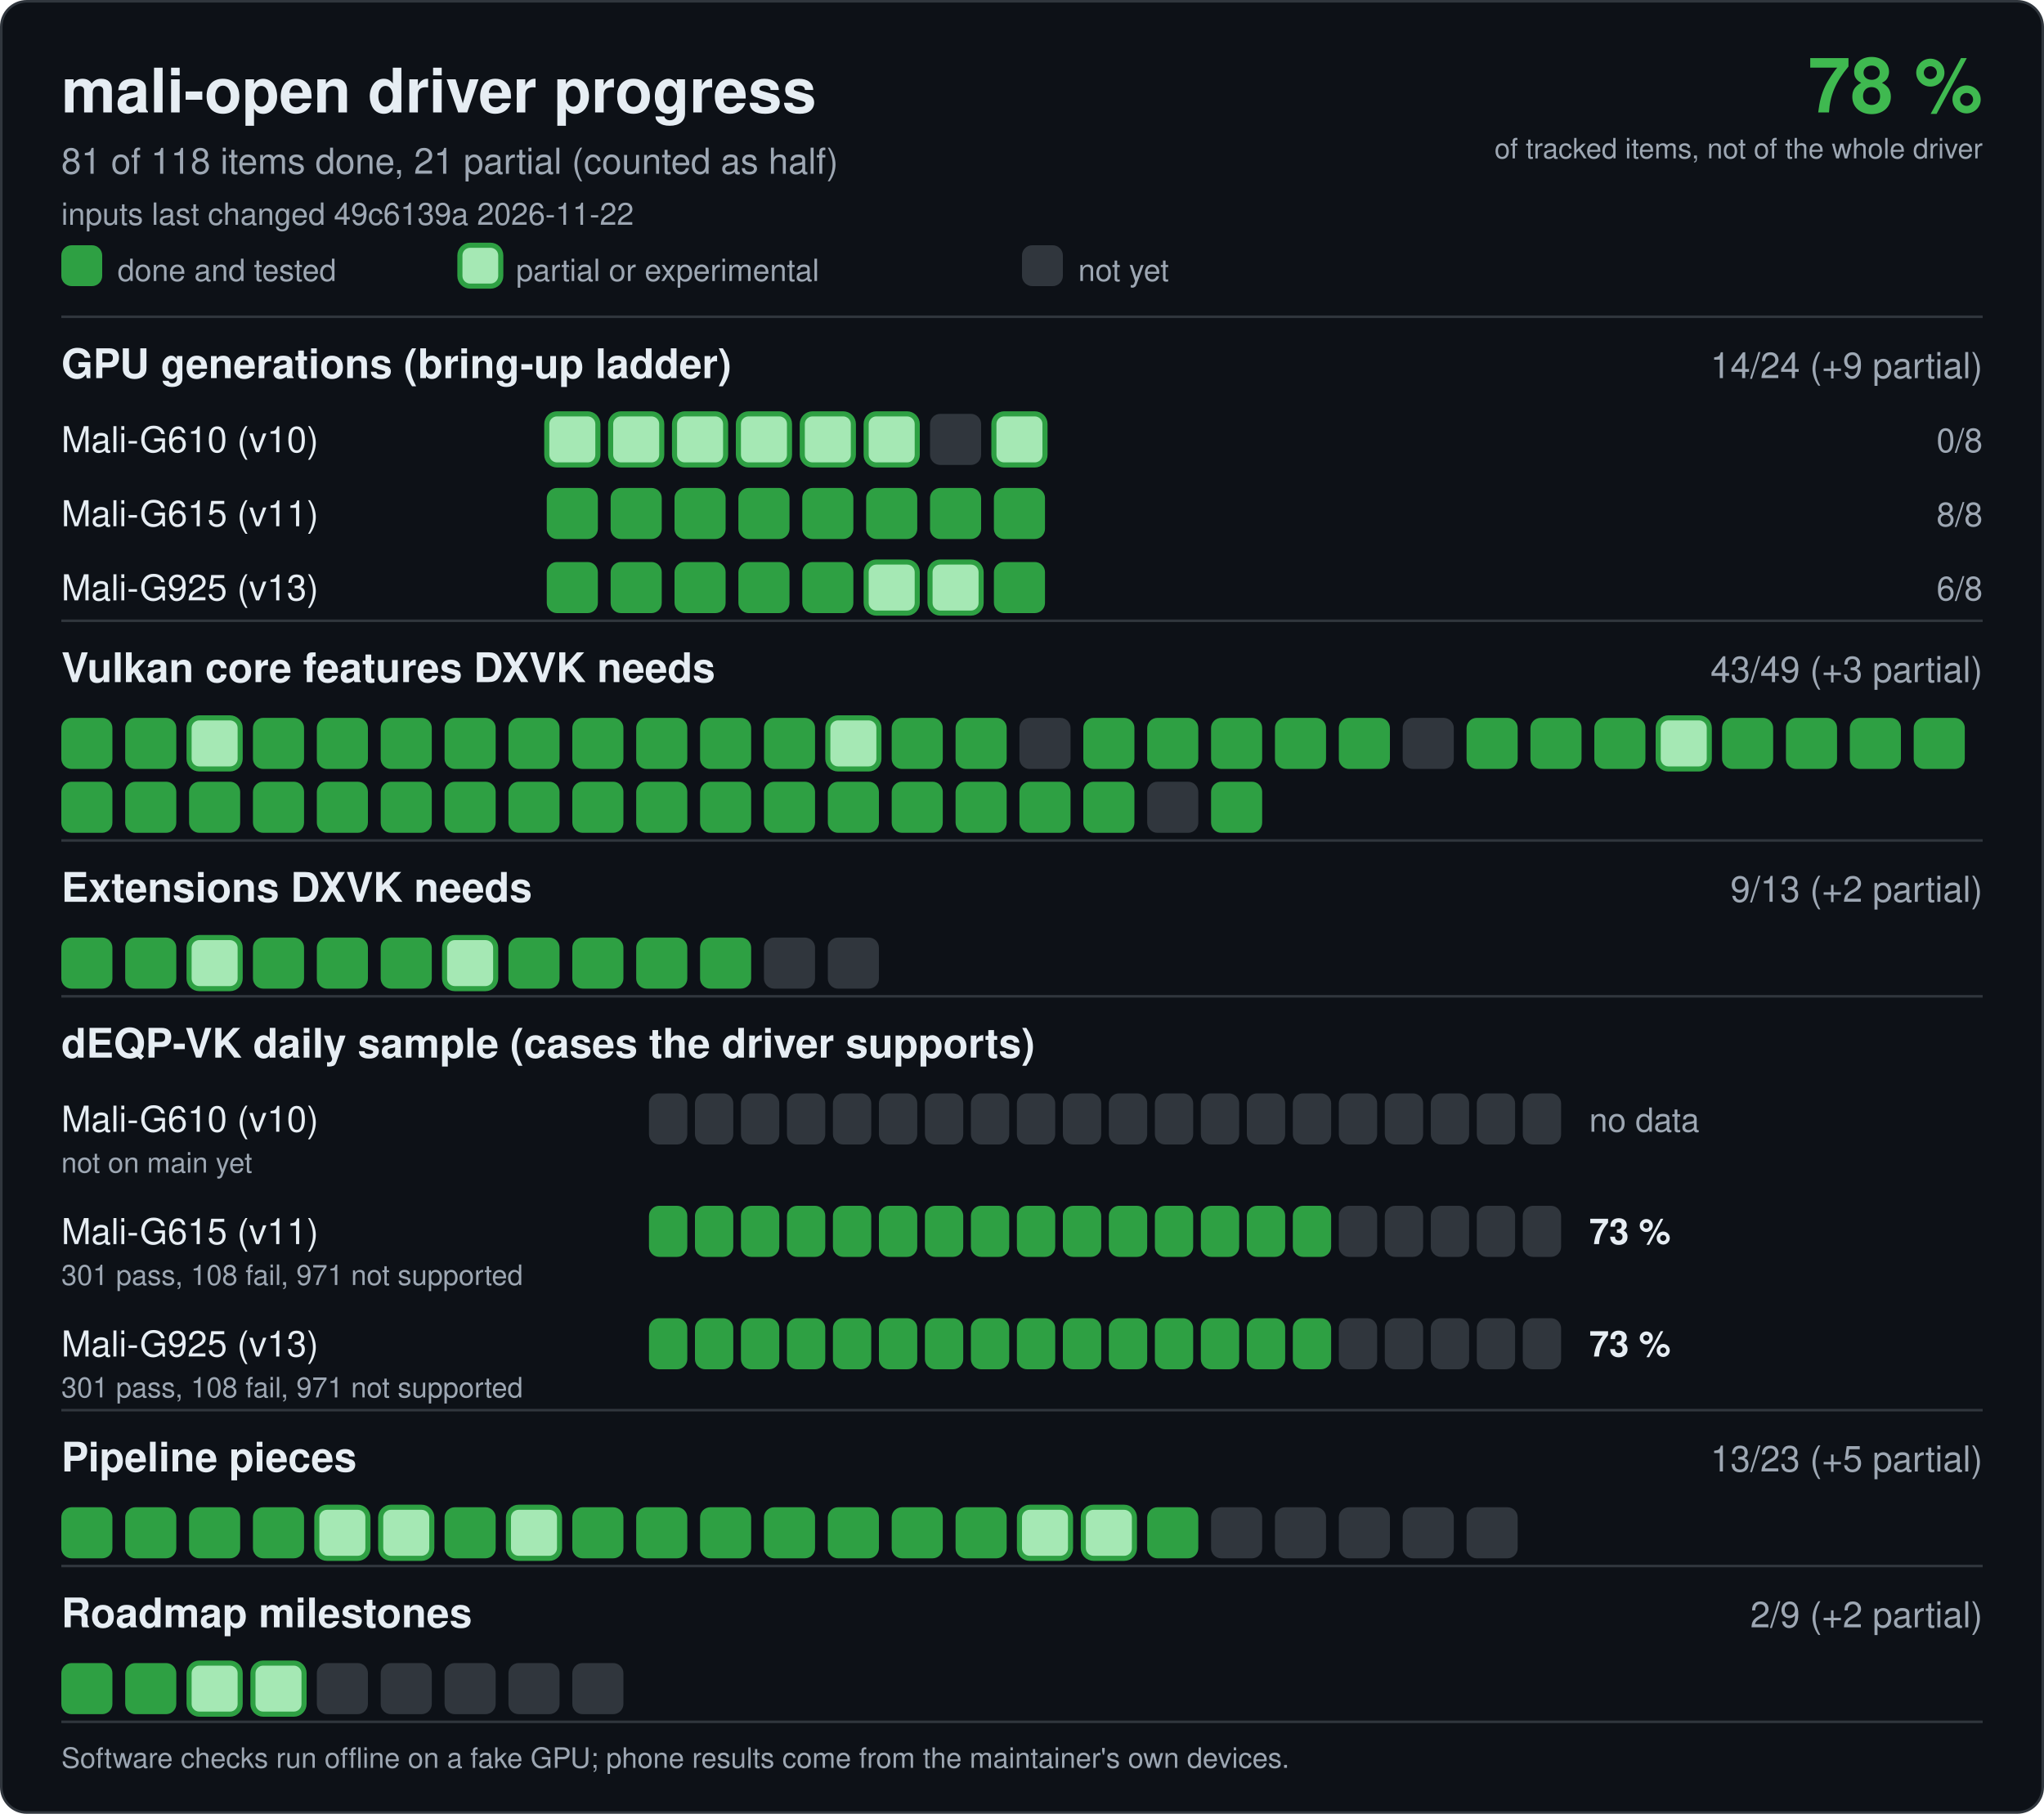
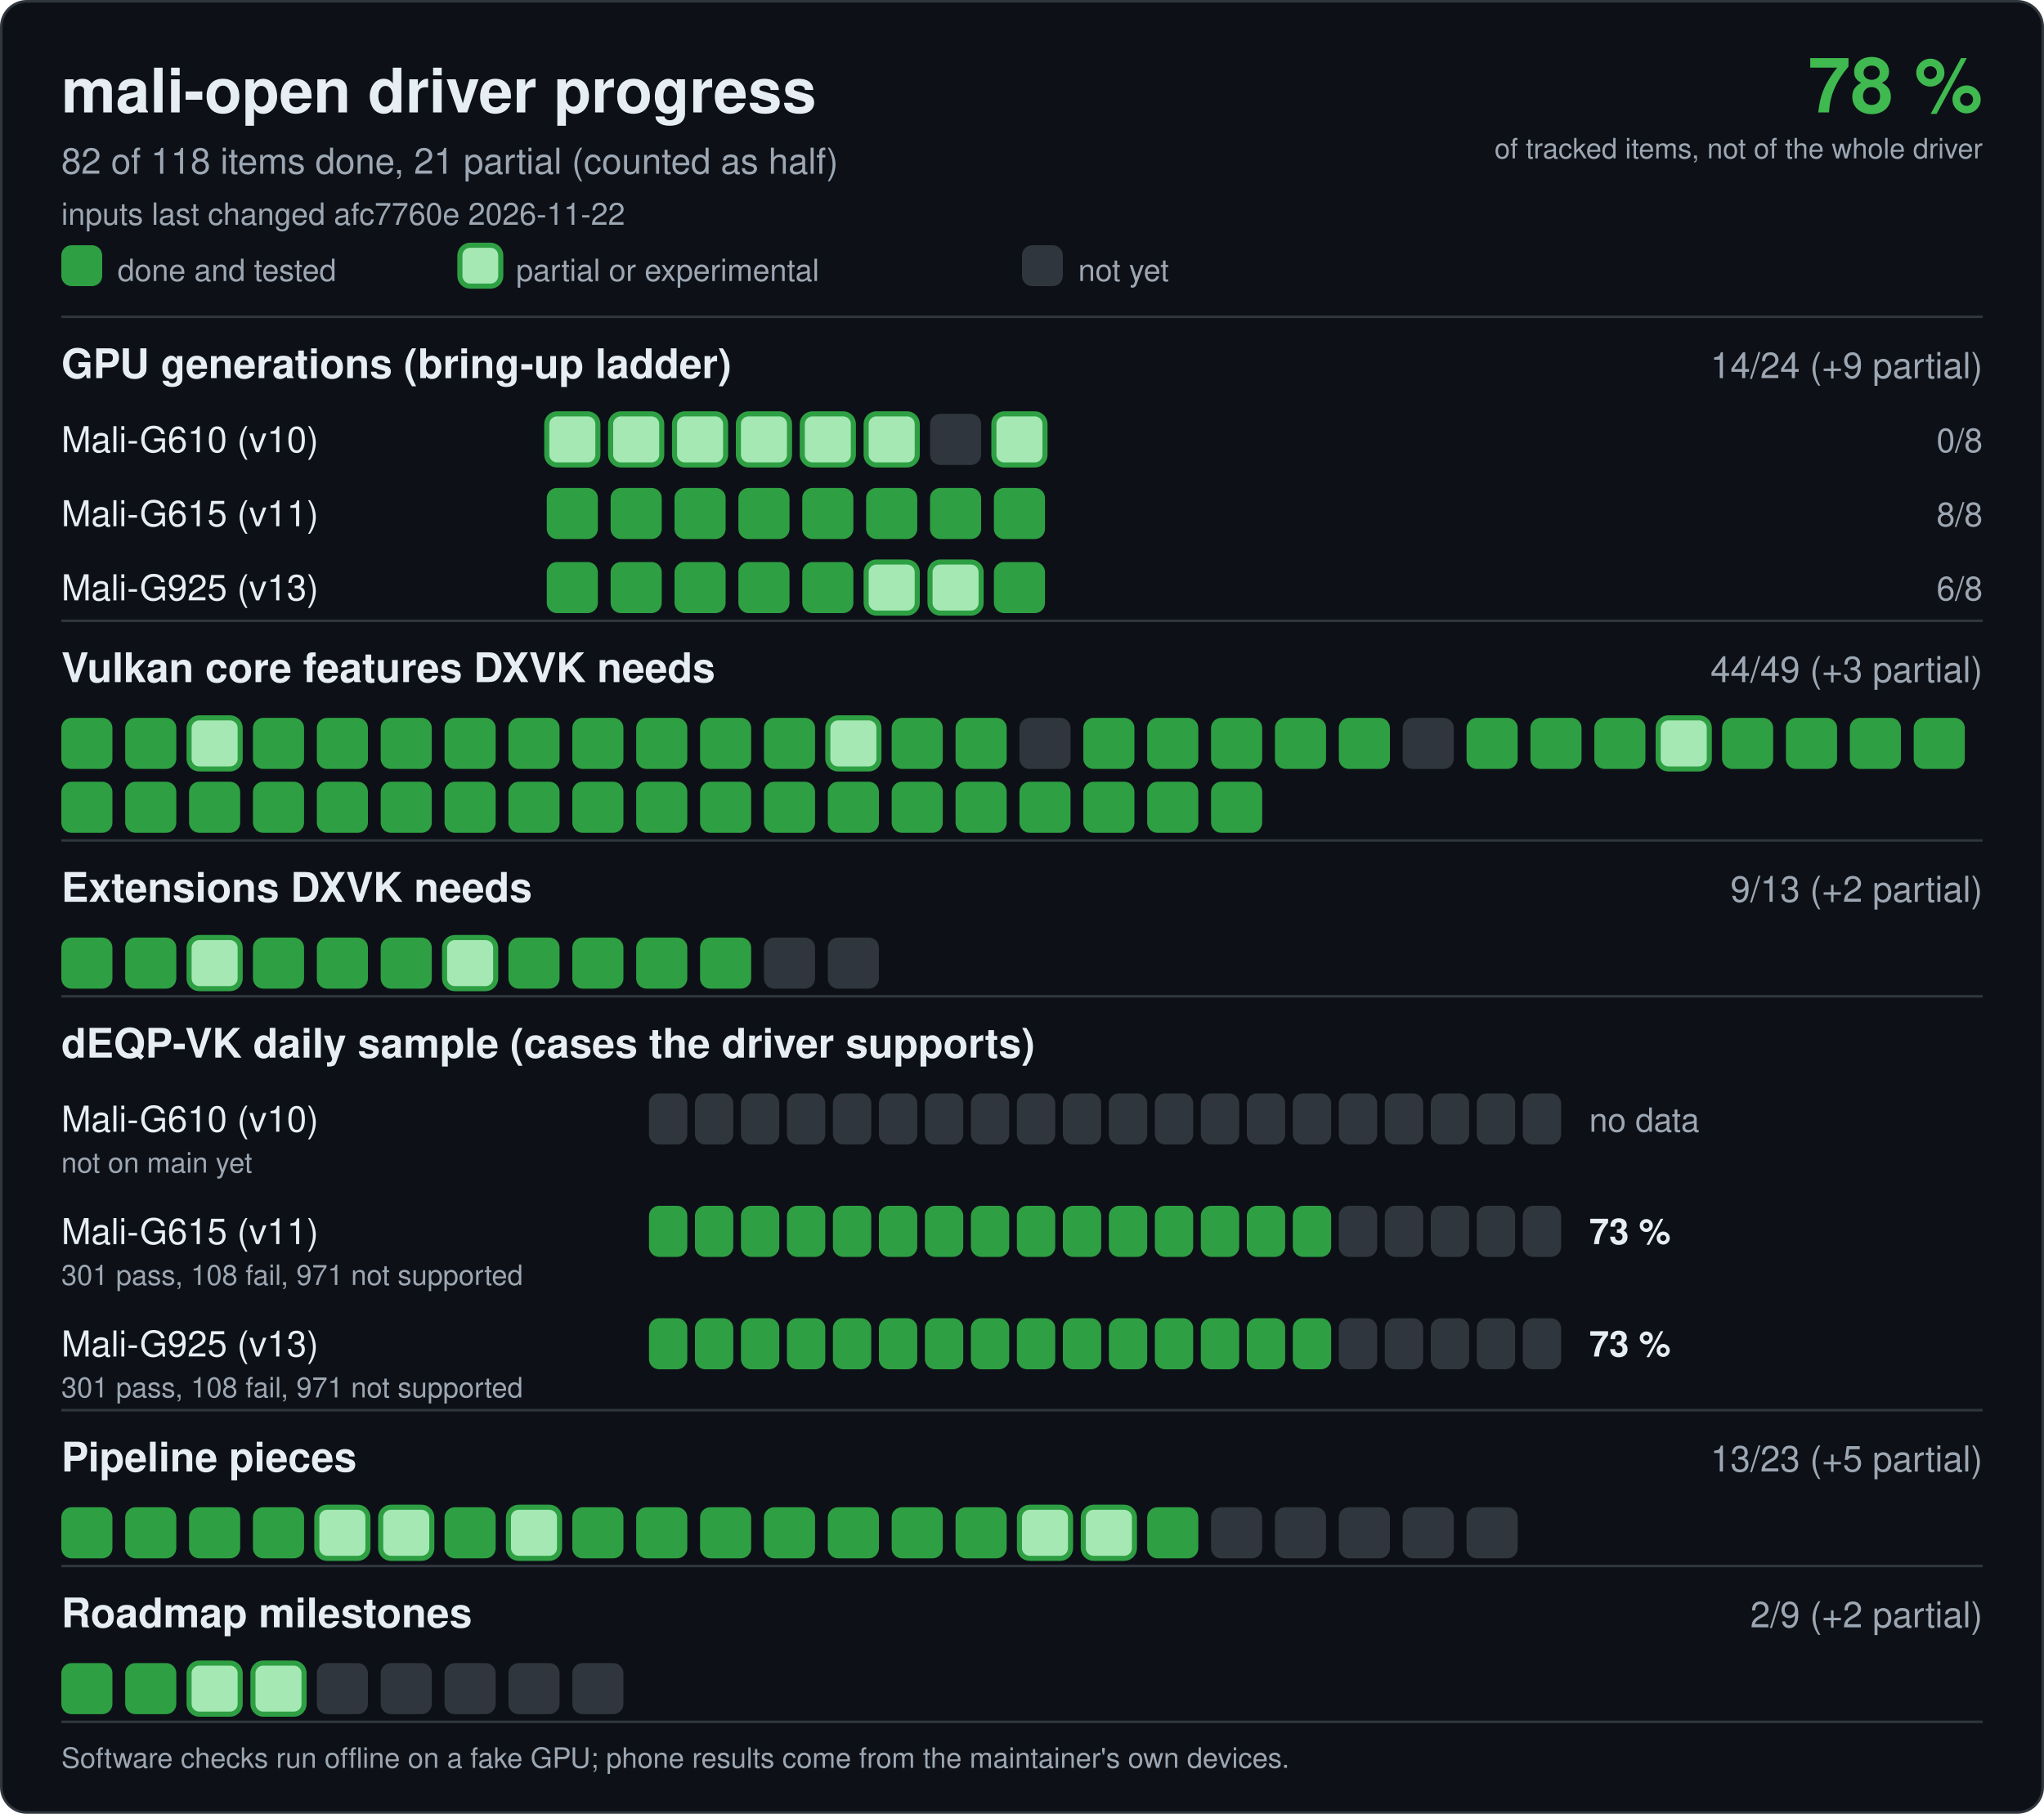
<svg xmlns="http://www.w3.org/2000/svg" width="800" height="710" viewBox="0 0 800 710" font-family="-apple-system,BlinkMacSystemFont,'Segoe UI',Helvetica,Arial,sans-serif" role="img" aria-labelledby="t d">
  <rect x="0.5" y="0.5" width="799" height="709" rx="10" fill="#0d1117" stroke="#30363d" />
  <text x="24" y="44" font-size="24" fill="#e6edf3" font-weight="bold" text-anchor="start">mali-open driver progress</text>
  <text x="776" y="44" font-size="30" fill="#3fb950" font-weight="bold" text-anchor="end">78 %</text>
  <text x="776" y="62" font-size="11" fill="#9da7b3" font-weight="normal" text-anchor="end">of tracked items, not of the whole driver</text>
-   <text x="24" y="68" font-size="14" fill="#9da7b3" font-weight="normal" text-anchor="start">81 of 118 items done, 21 partial (counted as half)</text>
-   <text x="24" y="88" font-size="12" fill="#9da7b3">inputs last changed 49c6139a 2026-11-22</text>
+   <text x="24" y="68" font-size="14" fill="#9da7b3" font-weight="normal" text-anchor="start">82 of 118 items done, 21 partial (counted as half)</text>
+   <text x="24" y="88" font-size="12" fill="#9da7b3">inputs last changed afc7760e 2026-11-22</text>
  <rect x="24" y="96" width="16" height="16" rx="4" fill="#2ea043" />
  <text x="46" y="110" font-size="12" fill="#9da7b3" font-weight="normal" text-anchor="start">done and tested</text>
  <rect x="180" y="96" width="16" height="16" rx="4" fill="#a5e8b4" stroke="#2ea043" stroke-width="2" />
  <text x="202" y="110" font-size="12" fill="#9da7b3" font-weight="normal" text-anchor="start">partial or experimental</text>
  <rect x="400" y="96" width="16" height="16" rx="4" fill="#30363d" />
  <text x="422" y="110" font-size="12" fill="#9da7b3" font-weight="normal" text-anchor="start">not yet</text>
  <line x1="24" y1="124" x2="776" y2="124" stroke="#30363d" />
  <text x="24" y="148" font-size="16" fill="#e6edf3" font-weight="bold" text-anchor="start">GPU generations (bring-up ladder)</text>
  <text x="776" y="148" font-size="14" fill="#9da7b3" font-weight="normal" text-anchor="end">14/24 (+9 partial)</text>
  <text x="24" y="177" font-size="14" fill="#e6edf3" font-weight="normal" text-anchor="start">Mali-G610 (v10)</text>
  <rect x="214" y="162" width="20" height="20" rx="4" fill="#a5e8b4" stroke="#2ea043" stroke-width="2" />
  <rect x="239" y="162" width="20" height="20" rx="4" fill="#a5e8b4" stroke="#2ea043" stroke-width="2" />
  <rect x="264" y="162" width="20" height="20" rx="4" fill="#a5e8b4" stroke="#2ea043" stroke-width="2" />
  <rect x="289" y="162" width="20" height="20" rx="4" fill="#a5e8b4" stroke="#2ea043" stroke-width="2" />
  <rect x="314" y="162" width="20" height="20" rx="4" fill="#a5e8b4" stroke="#2ea043" stroke-width="2" />
  <rect x="339" y="162" width="20" height="20" rx="4" fill="#a5e8b4" stroke="#2ea043" stroke-width="2" />
  <rect x="364" y="162" width="20" height="20" rx="4" fill="#30363d" />
  <rect x="389" y="162" width="20" height="20" rx="4" fill="#a5e8b4" stroke="#2ea043" stroke-width="2" />
  <text x="776" y="177" font-size="13" fill="#9da7b3" font-weight="normal" text-anchor="end">0/8</text>
  <text x="24" y="206" font-size="14" fill="#e6edf3" font-weight="normal" text-anchor="start">Mali-G615 (v11)</text>
  <rect x="214" y="191" width="20" height="20" rx="4" fill="#2ea043" />
  <rect x="239" y="191" width="20" height="20" rx="4" fill="#2ea043" />
  <rect x="264" y="191" width="20" height="20" rx="4" fill="#2ea043" />
  <rect x="289" y="191" width="20" height="20" rx="4" fill="#2ea043" />
  <rect x="314" y="191" width="20" height="20" rx="4" fill="#2ea043" />
  <rect x="339" y="191" width="20" height="20" rx="4" fill="#2ea043" />
  <rect x="364" y="191" width="20" height="20" rx="4" fill="#2ea043" />
  <rect x="389" y="191" width="20" height="20" rx="4" fill="#2ea043" />
  <text x="776" y="206" font-size="13" fill="#9da7b3" font-weight="normal" text-anchor="end">8/8</text>
  <text x="24" y="235" font-size="14" fill="#e6edf3" font-weight="normal" text-anchor="start">Mali-G925 (v13)</text>
  <rect x="214" y="220" width="20" height="20" rx="4" fill="#2ea043" />
  <rect x="239" y="220" width="20" height="20" rx="4" fill="#2ea043" />
  <rect x="264" y="220" width="20" height="20" rx="4" fill="#2ea043" />
  <rect x="289" y="220" width="20" height="20" rx="4" fill="#2ea043" />
  <rect x="314" y="220" width="20" height="20" rx="4" fill="#2ea043" />
  <rect x="339" y="220" width="20" height="20" rx="4" fill="#a5e8b4" stroke="#2ea043" stroke-width="2" />
  <rect x="364" y="220" width="20" height="20" rx="4" fill="#a5e8b4" stroke="#2ea043" stroke-width="2" />
  <rect x="389" y="220" width="20" height="20" rx="4" fill="#2ea043" />
  <text x="776" y="235" font-size="13" fill="#9da7b3" font-weight="normal" text-anchor="end">6/8</text>
  <line x1="24" y1="243" x2="776" y2="243" stroke="#30363d" />
  <text x="24" y="267" font-size="16" fill="#e6edf3" font-weight="bold" text-anchor="start">Vulkan core features DXVK needs</text>
-   <text x="776" y="267" font-size="14" fill="#9da7b3" font-weight="normal" text-anchor="end">43/49 (+3 partial)</text>
+   <text x="776" y="267" font-size="14" fill="#9da7b3" font-weight="normal" text-anchor="end">44/49 (+3 partial)</text>
  <rect x="24" y="281" width="20" height="20" rx="4" fill="#2ea043" />
  <rect x="49" y="281" width="20" height="20" rx="4" fill="#2ea043" />
  <rect x="74" y="281" width="20" height="20" rx="4" fill="#a5e8b4" stroke="#2ea043" stroke-width="2" />
  <rect x="99" y="281" width="20" height="20" rx="4" fill="#2ea043" />
  <rect x="124" y="281" width="20" height="20" rx="4" fill="#2ea043" />
  <rect x="149" y="281" width="20" height="20" rx="4" fill="#2ea043" />
  <rect x="174" y="281" width="20" height="20" rx="4" fill="#2ea043" />
  <rect x="199" y="281" width="20" height="20" rx="4" fill="#2ea043" />
  <rect x="224" y="281" width="20" height="20" rx="4" fill="#2ea043" />
  <rect x="249" y="281" width="20" height="20" rx="4" fill="#2ea043" />
  <rect x="274" y="281" width="20" height="20" rx="4" fill="#2ea043" />
  <rect x="299" y="281" width="20" height="20" rx="4" fill="#2ea043" />
  <rect x="324" y="281" width="20" height="20" rx="4" fill="#a5e8b4" stroke="#2ea043" stroke-width="2" />
  <rect x="349" y="281" width="20" height="20" rx="4" fill="#2ea043" />
  <rect x="374" y="281" width="20" height="20" rx="4" fill="#2ea043" />
  <rect x="399" y="281" width="20" height="20" rx="4" fill="#30363d" />
  <rect x="424" y="281" width="20" height="20" rx="4" fill="#2ea043" />
  <rect x="449" y="281" width="20" height="20" rx="4" fill="#2ea043" />
  <rect x="474" y="281" width="20" height="20" rx="4" fill="#2ea043" />
  <rect x="499" y="281" width="20" height="20" rx="4" fill="#2ea043" />
  <rect x="524" y="281" width="20" height="20" rx="4" fill="#2ea043" />
  <rect x="549" y="281" width="20" height="20" rx="4" fill="#30363d" />
  <rect x="574" y="281" width="20" height="20" rx="4" fill="#2ea043" />
  <rect x="599" y="281" width="20" height="20" rx="4" fill="#2ea043" />
  <rect x="624" y="281" width="20" height="20" rx="4" fill="#2ea043" />
  <rect x="649" y="281" width="20" height="20" rx="4" fill="#a5e8b4" stroke="#2ea043" stroke-width="2" />
  <rect x="674" y="281" width="20" height="20" rx="4" fill="#2ea043" />
  <rect x="699" y="281" width="20" height="20" rx="4" fill="#2ea043" />
  <rect x="724" y="281" width="20" height="20" rx="4" fill="#2ea043" />
  <rect x="749" y="281" width="20" height="20" rx="4" fill="#2ea043" />
  <rect x="24" y="306" width="20" height="20" rx="4" fill="#2ea043" />
  <rect x="49" y="306" width="20" height="20" rx="4" fill="#2ea043" />
  <rect x="74" y="306" width="20" height="20" rx="4" fill="#2ea043" />
  <rect x="99" y="306" width="20" height="20" rx="4" fill="#2ea043" />
  <rect x="124" y="306" width="20" height="20" rx="4" fill="#2ea043" />
  <rect x="149" y="306" width="20" height="20" rx="4" fill="#2ea043" />
  <rect x="174" y="306" width="20" height="20" rx="4" fill="#2ea043" />
  <rect x="199" y="306" width="20" height="20" rx="4" fill="#2ea043" />
  <rect x="224" y="306" width="20" height="20" rx="4" fill="#2ea043" />
  <rect x="249" y="306" width="20" height="20" rx="4" fill="#2ea043" />
  <rect x="274" y="306" width="20" height="20" rx="4" fill="#2ea043" />
  <rect x="299" y="306" width="20" height="20" rx="4" fill="#2ea043" />
  <rect x="324" y="306" width="20" height="20" rx="4" fill="#2ea043" />
  <rect x="349" y="306" width="20" height="20" rx="4" fill="#2ea043" />
  <rect x="374" y="306" width="20" height="20" rx="4" fill="#2ea043" />
  <rect x="399" y="306" width="20" height="20" rx="4" fill="#2ea043" />
  <rect x="424" y="306" width="20" height="20" rx="4" fill="#2ea043" />
-   <rect x="449" y="306" width="20" height="20" rx="4" fill="#30363d" />
+   <rect x="449" y="306" width="20" height="20" rx="4" fill="#2ea043" />
  <rect x="474" y="306" width="20" height="20" rx="4" fill="#2ea043" />
  <line x1="24" y1="329" x2="776" y2="329" stroke="#30363d" />
  <text x="24" y="353" font-size="16" fill="#e6edf3" font-weight="bold" text-anchor="start">Extensions DXVK needs</text>
  <text x="776" y="353" font-size="14" fill="#9da7b3" font-weight="normal" text-anchor="end">9/13 (+2 partial)</text>
  <rect x="24" y="367" width="20" height="20" rx="4" fill="#2ea043" />
  <rect x="49" y="367" width="20" height="20" rx="4" fill="#2ea043" />
  <rect x="74" y="367" width="20" height="20" rx="4" fill="#a5e8b4" stroke="#2ea043" stroke-width="2" />
  <rect x="99" y="367" width="20" height="20" rx="4" fill="#2ea043" />
  <rect x="124" y="367" width="20" height="20" rx="4" fill="#2ea043" />
  <rect x="149" y="367" width="20" height="20" rx="4" fill="#2ea043" />
  <rect x="174" y="367" width="20" height="20" rx="4" fill="#a5e8b4" stroke="#2ea043" stroke-width="2" />
  <rect x="199" y="367" width="20" height="20" rx="4" fill="#2ea043" />
  <rect x="224" y="367" width="20" height="20" rx="4" fill="#2ea043" />
  <rect x="249" y="367" width="20" height="20" rx="4" fill="#2ea043" />
  <rect x="274" y="367" width="20" height="20" rx="4" fill="#2ea043" />
  <rect x="299" y="367" width="20" height="20" rx="4" fill="#30363d" />
  <rect x="324" y="367" width="20" height="20" rx="4" fill="#30363d" />
  <line x1="24" y1="390" x2="776" y2="390" stroke="#30363d" />
  <text x="24" y="414" font-size="16" fill="#e6edf3" font-weight="bold" text-anchor="start">dEQP-VK daily sample (cases the driver supports)</text>
  <text x="24" y="443" font-size="14" fill="#e6edf3" font-weight="normal" text-anchor="start">Mali-G610 (v10)</text>
  <rect x="254" y="428" width="15" height="20" rx="4" fill="#30363d" />
  <rect x="272" y="428" width="15" height="20" rx="4" fill="#30363d" />
  <rect x="290" y="428" width="15" height="20" rx="4" fill="#30363d" />
  <rect x="308" y="428" width="15" height="20" rx="4" fill="#30363d" />
  <rect x="326" y="428" width="15" height="20" rx="4" fill="#30363d" />
  <rect x="344" y="428" width="15" height="20" rx="4" fill="#30363d" />
  <rect x="362" y="428" width="15" height="20" rx="4" fill="#30363d" />
  <rect x="380" y="428" width="15" height="20" rx="4" fill="#30363d" />
  <rect x="398" y="428" width="15" height="20" rx="4" fill="#30363d" />
  <rect x="416" y="428" width="15" height="20" rx="4" fill="#30363d" />
  <rect x="434" y="428" width="15" height="20" rx="4" fill="#30363d" />
  <rect x="452" y="428" width="15" height="20" rx="4" fill="#30363d" />
  <rect x="470" y="428" width="15" height="20" rx="4" fill="#30363d" />
  <rect x="488" y="428" width="15" height="20" rx="4" fill="#30363d" />
  <rect x="506" y="428" width="15" height="20" rx="4" fill="#30363d" />
  <rect x="524" y="428" width="15" height="20" rx="4" fill="#30363d" />
  <rect x="542" y="428" width="15" height="20" rx="4" fill="#30363d" />
  <rect x="560" y="428" width="15" height="20" rx="4" fill="#30363d" />
  <rect x="578" y="428" width="15" height="20" rx="4" fill="#30363d" />
  <rect x="596" y="428" width="15" height="20" rx="4" fill="#30363d" />
  <text x="622" y="443" font-size="13" fill="#9da7b3" font-weight="normal" text-anchor="start">no data</text>
  <text x="24" y="459" font-size="11" fill="#9da7b3" font-weight="normal" text-anchor="start">not on main yet</text>
  <text x="24" y="487" font-size="14" fill="#e6edf3" font-weight="normal" text-anchor="start">Mali-G615 (v11)</text>
  <rect x="254" y="472" width="15" height="20" rx="4" fill="#2ea043" />
  <rect x="272" y="472" width="15" height="20" rx="4" fill="#2ea043" />
  <rect x="290" y="472" width="15" height="20" rx="4" fill="#2ea043" />
  <rect x="308" y="472" width="15" height="20" rx="4" fill="#2ea043" />
  <rect x="326" y="472" width="15" height="20" rx="4" fill="#2ea043" />
  <rect x="344" y="472" width="15" height="20" rx="4" fill="#2ea043" />
  <rect x="362" y="472" width="15" height="20" rx="4" fill="#2ea043" />
  <rect x="380" y="472" width="15" height="20" rx="4" fill="#2ea043" />
  <rect x="398" y="472" width="15" height="20" rx="4" fill="#2ea043" />
  <rect x="416" y="472" width="15" height="20" rx="4" fill="#2ea043" />
  <rect x="434" y="472" width="15" height="20" rx="4" fill="#2ea043" />
  <rect x="452" y="472" width="15" height="20" rx="4" fill="#2ea043" />
  <rect x="470" y="472" width="15" height="20" rx="4" fill="#2ea043" />
  <rect x="488" y="472" width="15" height="20" rx="4" fill="#2ea043" />
  <rect x="506" y="472" width="15" height="20" rx="4" fill="#2ea043" />
  <rect x="524" y="472" width="15" height="20" rx="4" fill="#30363d" />
  <rect x="542" y="472" width="15" height="20" rx="4" fill="#30363d" />
  <rect x="560" y="472" width="15" height="20" rx="4" fill="#30363d" />
  <rect x="578" y="472" width="15" height="20" rx="4" fill="#30363d" />
  <rect x="596" y="472" width="15" height="20" rx="4" fill="#30363d" />
  <text x="622" y="487" font-size="14" fill="#e6edf3" font-weight="bold" text-anchor="start">73 %</text>
  <text x="24" y="503" font-size="11" fill="#9da7b3" font-weight="normal" text-anchor="start">301 pass, 108 fail, 971 not supported</text>
  <text x="24" y="531" font-size="14" fill="#e6edf3" font-weight="normal" text-anchor="start">Mali-G925 (v13)</text>
  <rect x="254" y="516" width="15" height="20" rx="4" fill="#2ea043" />
  <rect x="272" y="516" width="15" height="20" rx="4" fill="#2ea043" />
  <rect x="290" y="516" width="15" height="20" rx="4" fill="#2ea043" />
  <rect x="308" y="516" width="15" height="20" rx="4" fill="#2ea043" />
  <rect x="326" y="516" width="15" height="20" rx="4" fill="#2ea043" />
  <rect x="344" y="516" width="15" height="20" rx="4" fill="#2ea043" />
  <rect x="362" y="516" width="15" height="20" rx="4" fill="#2ea043" />
  <rect x="380" y="516" width="15" height="20" rx="4" fill="#2ea043" />
  <rect x="398" y="516" width="15" height="20" rx="4" fill="#2ea043" />
  <rect x="416" y="516" width="15" height="20" rx="4" fill="#2ea043" />
  <rect x="434" y="516" width="15" height="20" rx="4" fill="#2ea043" />
  <rect x="452" y="516" width="15" height="20" rx="4" fill="#2ea043" />
  <rect x="470" y="516" width="15" height="20" rx="4" fill="#2ea043" />
  <rect x="488" y="516" width="15" height="20" rx="4" fill="#2ea043" />
  <rect x="506" y="516" width="15" height="20" rx="4" fill="#2ea043" />
  <rect x="524" y="516" width="15" height="20" rx="4" fill="#30363d" />
  <rect x="542" y="516" width="15" height="20" rx="4" fill="#30363d" />
  <rect x="560" y="516" width="15" height="20" rx="4" fill="#30363d" />
  <rect x="578" y="516" width="15" height="20" rx="4" fill="#30363d" />
  <rect x="596" y="516" width="15" height="20" rx="4" fill="#30363d" />
  <text x="622" y="531" font-size="14" fill="#e6edf3" font-weight="bold" text-anchor="start">73 %</text>
  <text x="24" y="547" font-size="11" fill="#9da7b3" font-weight="normal" text-anchor="start">301 pass, 108 fail, 971 not supported</text>
  <line x1="24" y1="552" x2="776" y2="552" stroke="#30363d" />
  <text x="24" y="576" font-size="16" fill="#e6edf3" font-weight="bold" text-anchor="start">Pipeline pieces</text>
  <text x="776" y="576" font-size="14" fill="#9da7b3" font-weight="normal" text-anchor="end">13/23 (+5 partial)</text>
  <rect x="24" y="590" width="20" height="20" rx="4" fill="#2ea043" />
  <rect x="49" y="590" width="20" height="20" rx="4" fill="#2ea043" />
  <rect x="74" y="590" width="20" height="20" rx="4" fill="#2ea043" />
  <rect x="99" y="590" width="20" height="20" rx="4" fill="#2ea043" />
  <rect x="124" y="590" width="20" height="20" rx="4" fill="#a5e8b4" stroke="#2ea043" stroke-width="2" />
  <rect x="149" y="590" width="20" height="20" rx="4" fill="#a5e8b4" stroke="#2ea043" stroke-width="2" />
  <rect x="174" y="590" width="20" height="20" rx="4" fill="#2ea043" />
  <rect x="199" y="590" width="20" height="20" rx="4" fill="#a5e8b4" stroke="#2ea043" stroke-width="2" />
  <rect x="224" y="590" width="20" height="20" rx="4" fill="#2ea043" />
  <rect x="249" y="590" width="20" height="20" rx="4" fill="#2ea043" />
  <rect x="274" y="590" width="20" height="20" rx="4" fill="#2ea043" />
  <rect x="299" y="590" width="20" height="20" rx="4" fill="#2ea043" />
  <rect x="324" y="590" width="20" height="20" rx="4" fill="#2ea043" />
  <rect x="349" y="590" width="20" height="20" rx="4" fill="#2ea043" />
  <rect x="374" y="590" width="20" height="20" rx="4" fill="#2ea043" />
  <rect x="399" y="590" width="20" height="20" rx="4" fill="#a5e8b4" stroke="#2ea043" stroke-width="2" />
  <rect x="424" y="590" width="20" height="20" rx="4" fill="#a5e8b4" stroke="#2ea043" stroke-width="2" />
  <rect x="449" y="590" width="20" height="20" rx="4" fill="#2ea043" />
  <rect x="474" y="590" width="20" height="20" rx="4" fill="#30363d" />
  <rect x="499" y="590" width="20" height="20" rx="4" fill="#30363d" />
  <rect x="524" y="590" width="20" height="20" rx="4" fill="#30363d" />
  <rect x="549" y="590" width="20" height="20" rx="4" fill="#30363d" />
  <rect x="574" y="590" width="20" height="20" rx="4" fill="#30363d" />
  <line x1="24" y1="613" x2="776" y2="613" stroke="#30363d" />
  <text x="24" y="637" font-size="16" fill="#e6edf3" font-weight="bold" text-anchor="start">Roadmap milestones</text>
  <text x="776" y="637" font-size="14" fill="#9da7b3" font-weight="normal" text-anchor="end">2/9 (+2 partial)</text>
  <rect x="24" y="651" width="20" height="20" rx="4" fill="#2ea043" />
  <rect x="49" y="651" width="20" height="20" rx="4" fill="#2ea043" />
  <rect x="74" y="651" width="20" height="20" rx="4" fill="#a5e8b4" stroke="#2ea043" stroke-width="2" />
  <rect x="99" y="651" width="20" height="20" rx="4" fill="#a5e8b4" stroke="#2ea043" stroke-width="2" />
  <rect x="124" y="651" width="20" height="20" rx="4" fill="#30363d" />
  <rect x="149" y="651" width="20" height="20" rx="4" fill="#30363d" />
  <rect x="174" y="651" width="20" height="20" rx="4" fill="#30363d" />
  <rect x="199" y="651" width="20" height="20" rx="4" fill="#30363d" />
  <rect x="224" y="651" width="20" height="20" rx="4" fill="#30363d" />
  <line x1="24" y1="674" x2="776" y2="674" stroke="#30363d" />
  <text x="24" y="692" font-size="11" fill="#9da7b3" font-weight="normal" text-anchor="start">Software checks run offline on a fake GPU; phone results come from the maintainer's own devices.</text>
</svg>
